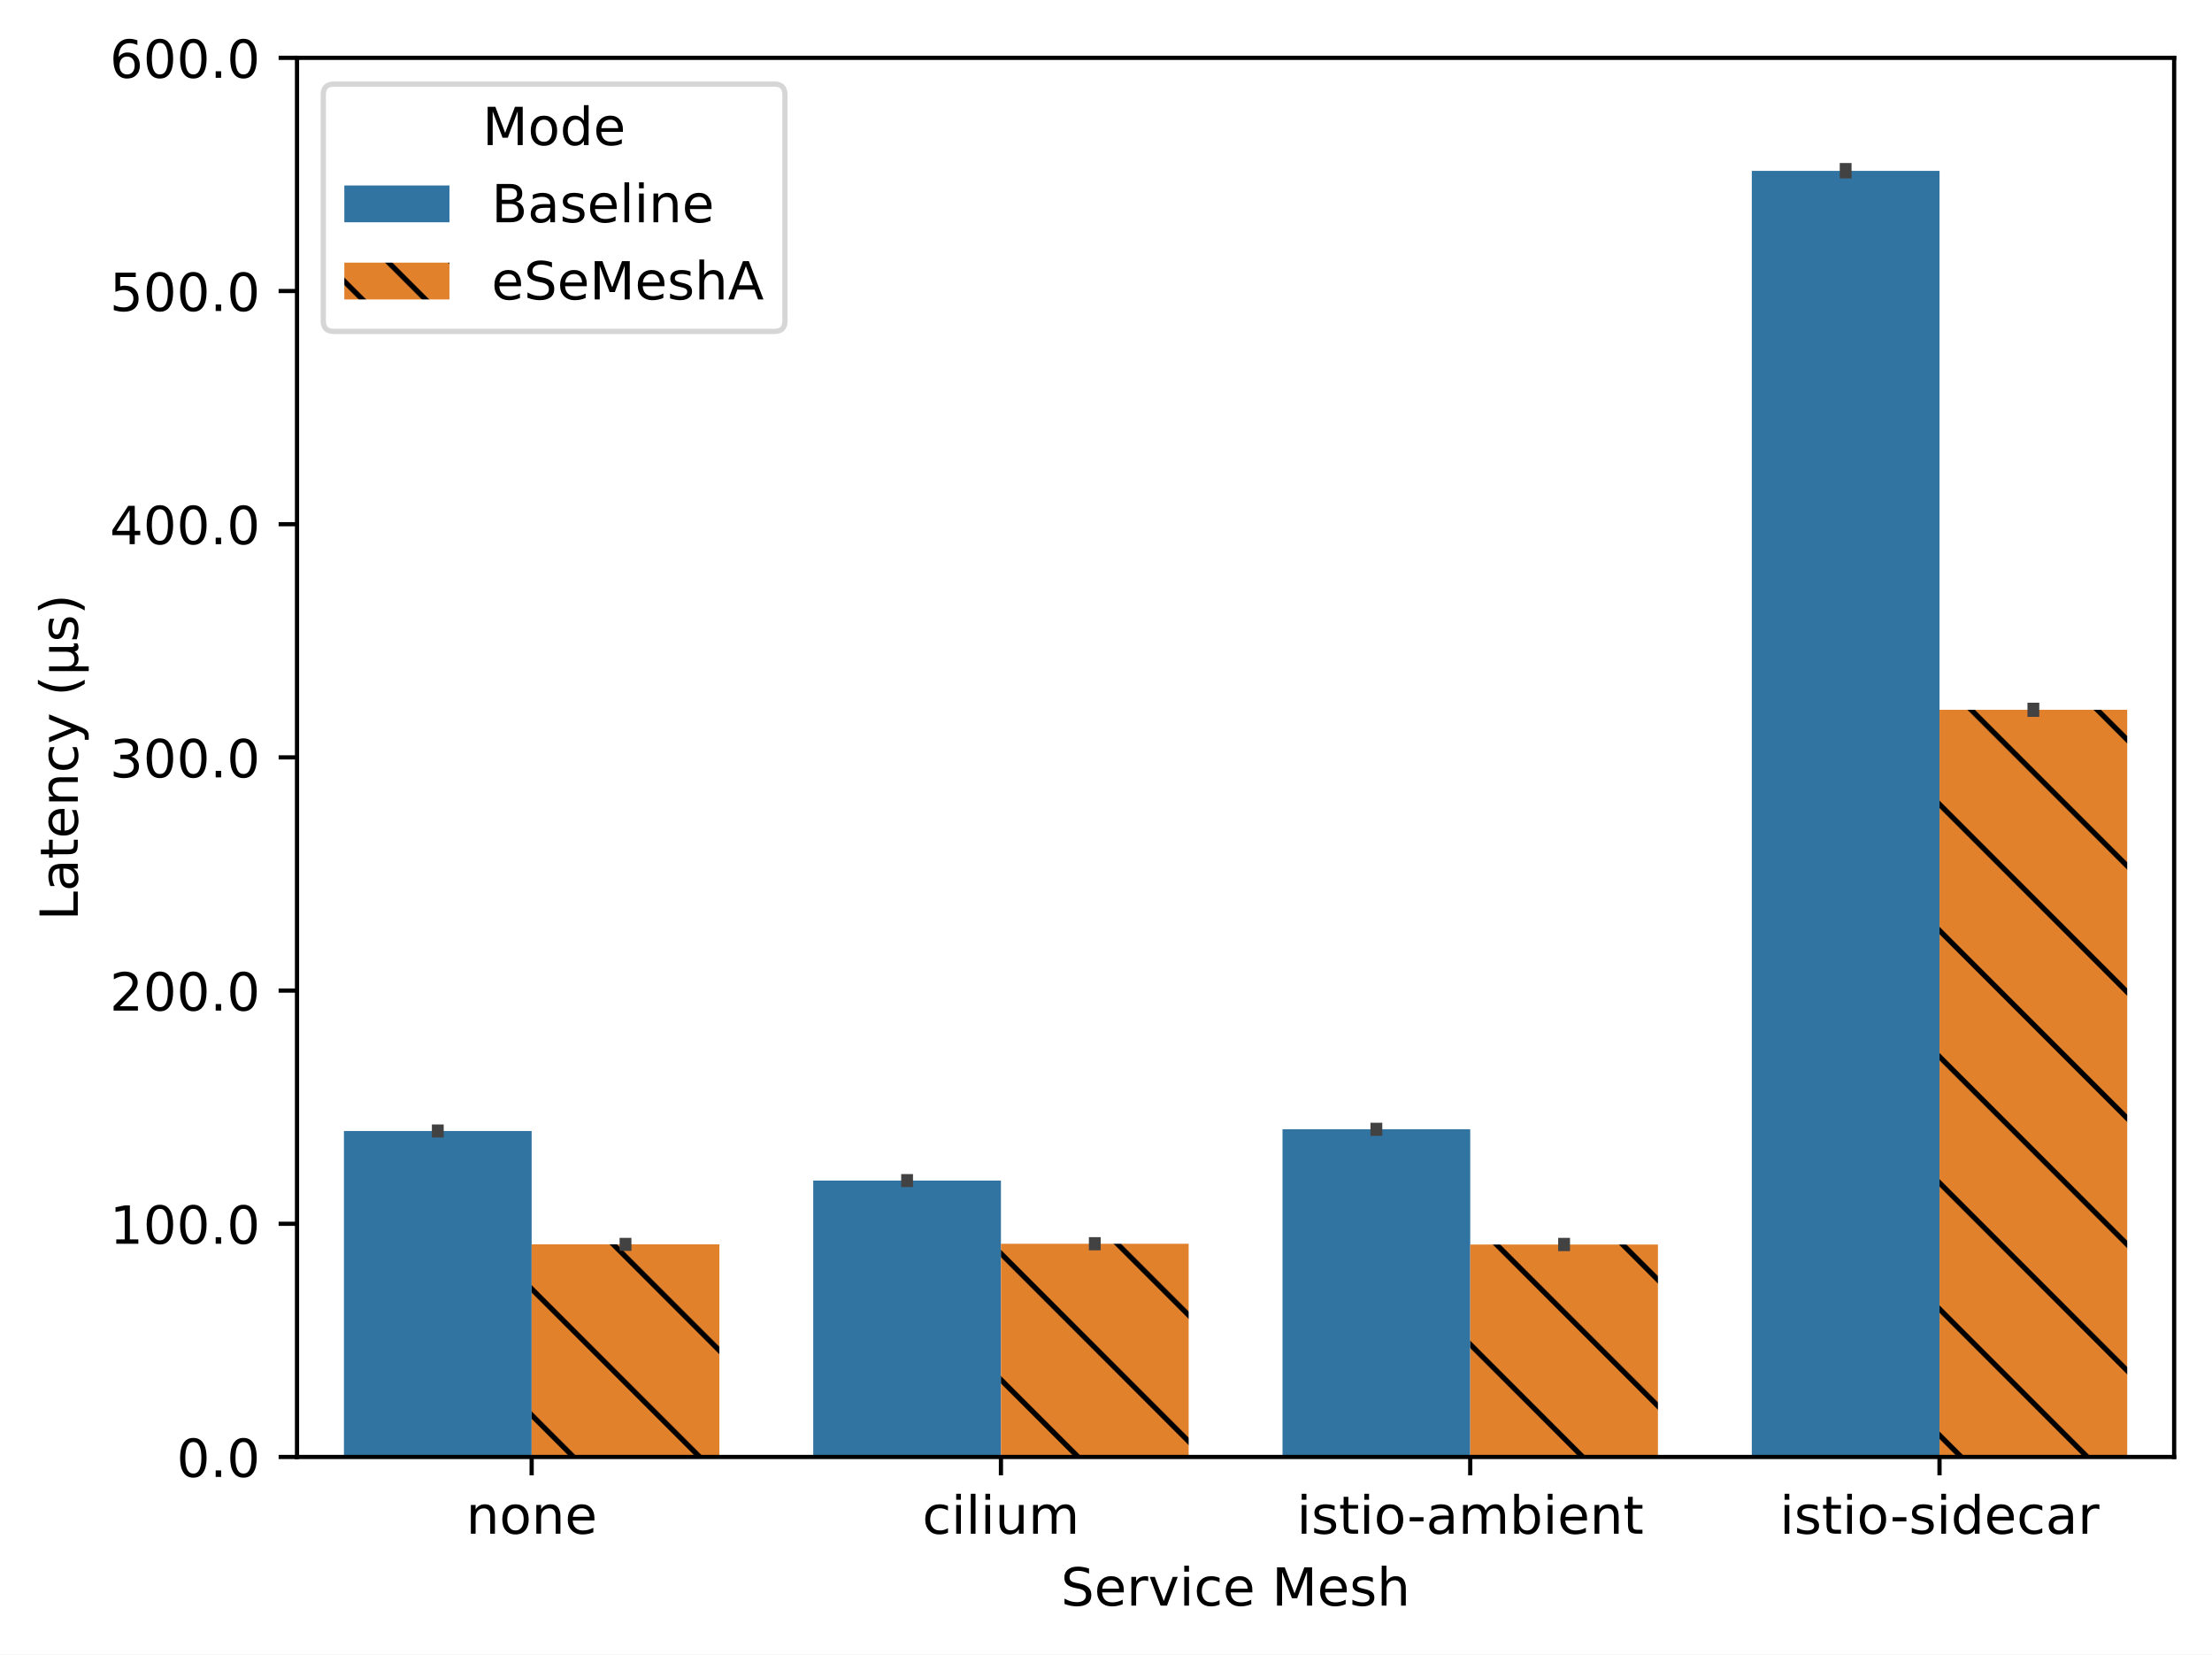
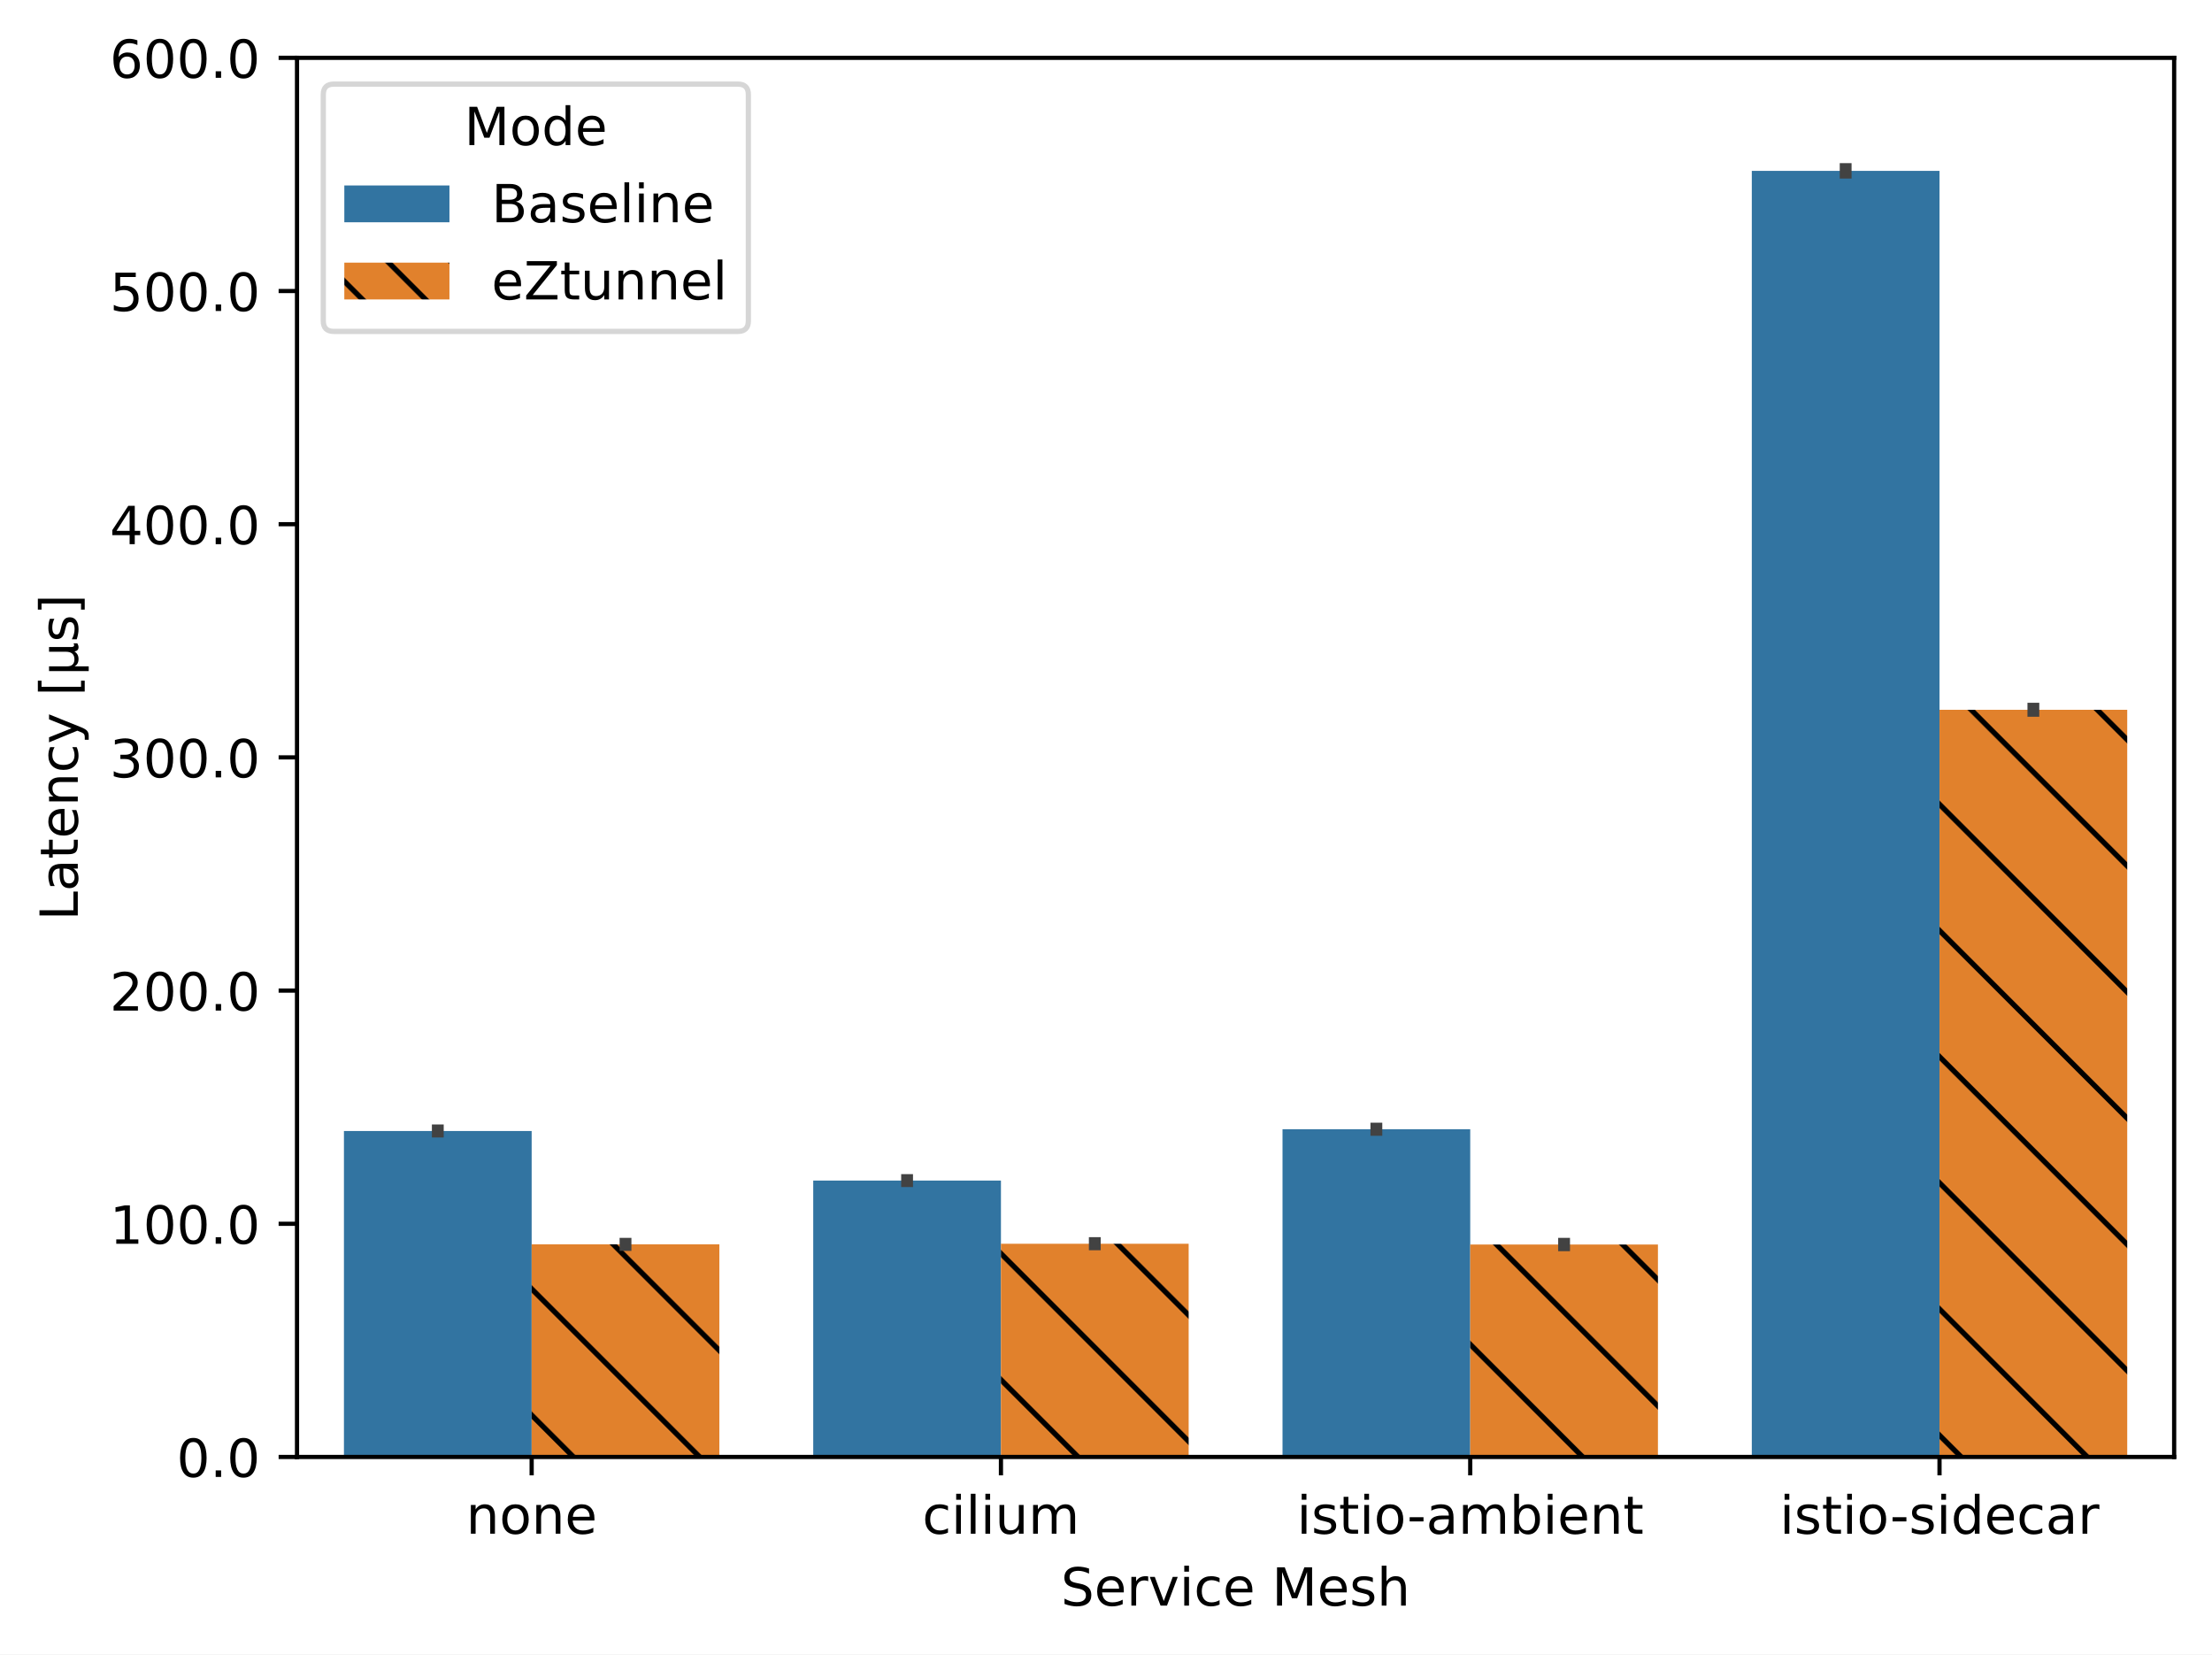
<svg xmlns="http://www.w3.org/2000/svg" xmlns:xlink="http://www.w3.org/1999/xlink" width="420.826pt" height="314.667pt" viewBox="0 0 420.826 314.667" version="1.1">
  <defs>
    <style type="text/css">*{stroke-linejoin: round; stroke-linecap: butt}</style>
  </defs>
  <g id="figure_1">
    <g id="patch_1">
      <path d="M 0 314.667  L 420.826 314.667  L 420.826 0  L 0 0  z " style="fill: #ffffff" />
    </g>
    <g id="axes_1">
      <g id="patch_2">
        <path d="M 56.506 277.111  L 413.626 277.111  L 413.626 10.999  L 56.506 10.999  z " style="fill: #ffffff" />
      </g>
      <g id="patch_3">
        <path d="M 65.434 277.111  L 101.146 277.111  L 101.146 215.11  L 65.434 215.11  z " clip-path="url(#p3c549afa64)" style="fill: #3274a1" />
      </g>
      <g id="patch_4">
        <path d="M 154.714 277.111  L 190.426 277.111  L 190.426 224.537  L 154.714 224.537  z " clip-path="url(#p3c549afa64)" style="fill: #3274a1" />
      </g>
      <g id="patch_5">
        <path d="M 243.994 277.111  L 279.706 277.111  L 279.706 214.782  L 243.994 214.782  z " clip-path="url(#p3c549afa64)" style="fill: #3274a1" />
      </g>
      <g id="patch_6">
        <path d="M 333.274 277.111  L 368.986 277.111  L 368.986 32.494  L 333.274 32.494  z " clip-path="url(#p3c549afa64)" style="fill: #3274a1" />
      </g>
      <g id="patch_7">
        <path d="M 101.146 277.111  L 136.858 277.111  L 136.858 236.676  L 101.146 236.676  z " clip-path="url(#p3c549afa64)" style="fill: url(#he0cd103566)" />
      </g>
      <g id="patch_8">
        <path d="M 190.426 277.111  L 226.138 277.111  L 226.138 236.557  L 190.426 236.557  z " clip-path="url(#p3c549afa64)" style="fill: url(#he0cd103566)" />
      </g>
      <g id="patch_9">
        <path d="M 279.706 277.111  L 315.418 277.111  L 315.418 236.706  L 279.706 236.706  z " clip-path="url(#p3c549afa64)" style="fill: url(#he0cd103566)" />
      </g>
      <g id="patch_10">
        <path d="M 368.986 277.111  L 404.698 277.111  L 404.698 134.997  L 368.986 134.997  z " clip-path="url(#p3c549afa64)" style="fill: url(#he0cd103566)" />
      </g>
      <g id="patch_11">
        <path d="M 101.146 277.111  L 101.146 277.111  L 101.146 277.111  L 101.146 277.111  z " clip-path="url(#p3c549afa64)" style="fill: #3274a1" />
      </g>
      <g id="patch_12">
        <path d="M 101.146 277.111  L 101.146 277.111  L 101.146 277.111  L 101.146 277.111  z " clip-path="url(#p3c549afa64)" style="fill: #e1812c" />
      </g>
      <g id="matplotlib.axis_1">
        <g id="xtick_1">
          <g id="line2d_1">
            <defs>
              <path id="mbcb02aef95" d="M 0 0  L 0 3.5  " style="stroke: #000000; stroke-width: 0.8" />
            </defs>
            <g>
              <use xlink:href="#mbcb02aef95" x="101.146" y="277.111" style="stroke: #000000; stroke-width: 0.8" />
            </g>
          </g>
          <g id="text_1">
            <g transform="translate(88.67281 291.7097) scale(0.1 -0.1)">
              <defs>
                <path id="DejaVuSans-6e" d="M 3513 2113  L 3513 0  L 2938 0  L 2938 2094  Q 2938 2591 2744 2837  Q 2550 3084 2163 3084  Q 1697 3084 1428 2787  Q 1159 2491 1159 1978  L 1159 0  L 581 0  L 581 3500  L 1159 3500  L 1159 2956  Q 1366 3272 1645 3428  Q 1925 3584 2291 3584  Q 2894 3584 3203 3211  Q 3513 2838 3513 2113  z " transform="scale(0.015625)" />
                <path id="DejaVuSans-6f" d="M 1959 3097  Q 1497 3097 1228 2736  Q 959 2375 959 1747  Q 959 1119 1226 758  Q 1494 397 1959 397  Q 2419 397 2687 759  Q 2956 1122 2956 1747  Q 2956 2369 2687 2733  Q 2419 3097 1959 3097  z M 1959 3584  Q 2709 3584 3137 3096  Q 3566 2609 3566 1747  Q 3566 888 3137 398  Q 2709 -91 1959 -91  Q 1206 -91 779 398  Q 353 888 353 1747  Q 353 2609 779 3096  Q 1206 3584 1959 3584  z " transform="scale(0.015625)" />
                <path id="DejaVuSans-65" d="M 3597 1894  L 3597 1613  L 953 1613  Q 991 1019 1311 708  Q 1631 397 2203 397  Q 2534 397 2845 478  Q 3156 559 3463 722  L 3463 178  Q 3153 47 2828 -22  Q 2503 -91 2169 -91  Q 1331 -91 842 396  Q 353 884 353 1716  Q 353 2575 817 3079  Q 1281 3584 2069 3584  Q 2775 3584 3186 3129  Q 3597 2675 3597 1894  z M 3022 2063  Q 3016 2534 2758 2815  Q 2500 3097 2075 3097  Q 1594 3097 1305 2825  Q 1016 2553 972 2059  L 3022 2063  z " transform="scale(0.015625)" />
              </defs>
              <use xlink:href="#DejaVuSans-6e" />
              <use xlink:href="#DejaVuSans-6f" transform="translate(63.37891 0)" />
              <use xlink:href="#DejaVuSans-6e" transform="translate(124.5605 0)" />
              <use xlink:href="#DejaVuSans-65" transform="translate(187.9395 0)" />
            </g>
          </g>
        </g>
        <g id="xtick_2">
          <g id="line2d_2">
            <g>
              <use xlink:href="#mbcb02aef95" x="190.426" y="277.111" style="stroke: #000000; stroke-width: 0.8" />
            </g>
          </g>
          <g id="text_2">
            <g transform="translate(175.4708 291.7097) scale(0.1 -0.1)">
              <defs>
                <path id="DejaVuSans-63" d="M 3122 3366  L 3122 2828  Q 2878 2963 2633 3030  Q 2388 3097 2138 3097  Q 1578 3097 1268 2742  Q 959 2388 959 1747  Q 959 1106 1268 751  Q 1578 397 2138 397  Q 2388 397 2633 464  Q 2878 531 3122 666  L 3122 134  Q 2881 22 2623 -34  Q 2366 -91 2075 -91  Q 1284 -91 818 406  Q 353 903 353 1747  Q 353 2603 823 3093  Q 1294 3584 2113 3584  Q 2378 3584 2631 3529  Q 2884 3475 3122 3366  z " transform="scale(0.015625)" />
                <path id="DejaVuSans-69" d="M 603 3500  L 1178 3500  L 1178 0  L 603 0  L 603 3500  z M 603 4863  L 1178 4863  L 1178 4134  L 603 4134  L 603 4863  z " transform="scale(0.015625)" />
                <path id="DejaVuSans-6c" d="M 603 4863  L 1178 4863  L 1178 0  L 603 0  L 603 4863  z " transform="scale(0.015625)" />
                <path id="DejaVuSans-75" d="M 544 1381  L 544 3500  L 1119 3500  L 1119 1403  Q 1119 906 1312 657  Q 1506 409 1894 409  Q 2359 409 2629 706  Q 2900 1003 2900 1516  L 2900 3500  L 3475 3500  L 3475 0  L 2900 0  L 2900 538  Q 2691 219 2414 64  Q 2138 -91 1772 -91  Q 1169 -91 856 284  Q 544 659 544 1381  z M 1991 3584  L 1991 3584  z " transform="scale(0.015625)" />
                <path id="DejaVuSans-6d" d="M 3328 2828  Q 3544 3216 3844 3400  Q 4144 3584 4550 3584  Q 5097 3584 5394 3201  Q 5691 2819 5691 2113  L 5691 0  L 5113 0  L 5113 2094  Q 5113 2597 4934 2840  Q 4756 3084 4391 3084  Q 3944 3084 3684 2787  Q 3425 2491 3425 1978  L 3425 0  L 2847 0  L 2847 2094  Q 2847 2600 2669 2842  Q 2491 3084 2119 3084  Q 1678 3084 1418 2786  Q 1159 2488 1159 1978  L 1159 0  L 581 0  L 581 3500  L 1159 3500  L 1159 2956  Q 1356 3278 1631 3431  Q 1906 3584 2284 3584  Q 2666 3584 2933 3390  Q 3200 3197 3328 2828  z " transform="scale(0.015625)" />
              </defs>
              <use xlink:href="#DejaVuSans-63" />
              <use xlink:href="#DejaVuSans-69" transform="translate(54.98047 0)" />
              <use xlink:href="#DejaVuSans-6c" transform="translate(82.76367 0)" />
              <use xlink:href="#DejaVuSans-69" transform="translate(110.5469 0)" />
              <use xlink:href="#DejaVuSans-75" transform="translate(138.3301 0)" />
              <use xlink:href="#DejaVuSans-6d" transform="translate(201.709 0)" />
            </g>
          </g>
        </g>
        <g id="xtick_3">
          <g id="line2d_3">
            <g>
              <use xlink:href="#mbcb02aef95" x="279.706" y="277.111" style="stroke: #000000; stroke-width: 0.8" />
            </g>
          </g>
          <g id="text_3">
            <g transform="translate(246.7031 291.7097) scale(0.1 -0.1)">
              <defs>
                <path id="DejaVuSans-73" d="M 2834 3397  L 2834 2853  Q 2591 2978 2328 3040  Q 2066 3103 1784 3103  Q 1356 3103 1142 2972  Q 928 2841 928 2578  Q 928 2378 1081 2264  Q 1234 2150 1697 2047  L 1894 2003  Q 2506 1872 2764 1633  Q 3022 1394 3022 966  Q 3022 478 2636 193  Q 2250 -91 1575 -91  Q 1294 -91 989 -36  Q 684 19 347 128  L 347 722  Q 666 556 975 473  Q 1284 391 1588 391  Q 1994 391 2212 530  Q 2431 669 2431 922  Q 2431 1156 2273 1281  Q 2116 1406 1581 1522  L 1381 1569  Q 847 1681 609 1914  Q 372 2147 372 2553  Q 372 3047 722 3315  Q 1072 3584 1716 3584  Q 2034 3584 2315 3537  Q 2597 3491 2834 3397  z " transform="scale(0.015625)" />
                <path id="DejaVuSans-74" d="M 1172 4494  L 1172 3500  L 2356 3500  L 2356 3053  L 1172 3053  L 1172 1153  Q 1172 725 1289 603  Q 1406 481 1766 481  L 2356 481  L 2356 0  L 1766 0  Q 1100 0 847 248  Q 594 497 594 1153  L 594 3053  L 172 3053  L 172 3500  L 594 3500  L 594 4494  L 1172 4494  z " transform="scale(0.015625)" />
                <path id="DejaVuSans-2d" d="M 313 2009  L 1997 2009  L 1997 1497  L 313 1497  L 313 2009  z " transform="scale(0.015625)" />
                <path id="DejaVuSans-61" d="M 2194 1759  Q 1497 1759 1228 1600  Q 959 1441 959 1056  Q 959 750 1161 570  Q 1363 391 1709 391  Q 2188 391 2477 730  Q 2766 1069 2766 1631  L 2766 1759  L 2194 1759  z M 3341 1997  L 3341 0  L 2766 0  L 2766 531  Q 2569 213 2275 61  Q 1981 -91 1556 -91  Q 1019 -91 701 211  Q 384 513 384 1019  Q 384 1609 779 1909  Q 1175 2209 1959 2209  L 2766 2209  L 2766 2266  Q 2766 2663 2505 2880  Q 2244 3097 1772 3097  Q 1472 3097 1187 3025  Q 903 2953 641 2809  L 641 3341  Q 956 3463 1253 3523  Q 1550 3584 1831 3584  Q 2591 3584 2966 3190  Q 3341 2797 3341 1997  z " transform="scale(0.015625)" />
                <path id="DejaVuSans-62" d="M 3116 1747  Q 3116 2381 2855 2742  Q 2594 3103 2138 3103  Q 1681 3103 1420 2742  Q 1159 2381 1159 1747  Q 1159 1113 1420 752  Q 1681 391 2138 391  Q 2594 391 2855 752  Q 3116 1113 3116 1747  z M 1159 2969  Q 1341 3281 1617 3432  Q 1894 3584 2278 3584  Q 2916 3584 3314 3078  Q 3713 2572 3713 1747  Q 3713 922 3314 415  Q 2916 -91 2278 -91  Q 1894 -91 1617 61  Q 1341 213 1159 525  L 1159 0  L 581 0  L 581 4863  L 1159 4863  L 1159 2969  z " transform="scale(0.015625)" />
              </defs>
              <use xlink:href="#DejaVuSans-69" />
              <use xlink:href="#DejaVuSans-73" transform="translate(27.7832 0)" />
              <use xlink:href="#DejaVuSans-74" transform="translate(79.88281 0)" />
              <use xlink:href="#DejaVuSans-69" transform="translate(119.0918 0)" />
              <use xlink:href="#DejaVuSans-6f" transform="translate(146.875 0)" />
              <use xlink:href="#DejaVuSans-2d" transform="translate(209.9316 0)" />
              <use xlink:href="#DejaVuSans-61" transform="translate(246.0156 0)" />
              <use xlink:href="#DejaVuSans-6d" transform="translate(307.2949 0)" />
              <use xlink:href="#DejaVuSans-62" transform="translate(404.707 0)" />
              <use xlink:href="#DejaVuSans-69" transform="translate(468.1836 0)" />
              <use xlink:href="#DejaVuSans-65" transform="translate(495.9668 0)" />
              <use xlink:href="#DejaVuSans-6e" transform="translate(557.4902 0)" />
              <use xlink:href="#DejaVuSans-74" transform="translate(620.8691 0)" />
            </g>
          </g>
        </g>
        <g id="xtick_4">
          <g id="line2d_4">
            <g>
              <use xlink:href="#mbcb02aef95" x="368.986" y="277.111" style="stroke: #000000; stroke-width: 0.8" />
            </g>
          </g>
          <g id="text_4">
            <g transform="translate(338.573 291.7097) scale(0.1 -0.1)">
              <defs>
                <path id="DejaVuSans-64" d="M 2906 2969  L 2906 4863  L 3481 4863  L 3481 0  L 2906 0  L 2906 525  Q 2725 213 2448 61  Q 2172 -91 1784 -91  Q 1150 -91 751 415  Q 353 922 353 1747  Q 353 2572 751 3078  Q 1150 3584 1784 3584  Q 2172 3584 2448 3432  Q 2725 3281 2906 2969  z M 947 1747  Q 947 1113 1208 752  Q 1469 391 1925 391  Q 2381 391 2643 752  Q 2906 1113 2906 1747  Q 2906 2381 2643 2742  Q 2381 3103 1925 3103  Q 1469 3103 1208 2742  Q 947 2381 947 1747  z " transform="scale(0.015625)" />
                <path id="DejaVuSans-72" d="M 2631 2963  Q 2534 3019 2420 3045  Q 2306 3072 2169 3072  Q 1681 3072 1420 2755  Q 1159 2438 1159 1844  L 1159 0  L 581 0  L 581 3500  L 1159 3500  L 1159 2956  Q 1341 3275 1631 3429  Q 1922 3584 2338 3584  Q 2397 3584 2469 3576  Q 2541 3569 2628 3553  L 2631 2963  z " transform="scale(0.015625)" />
              </defs>
              <use xlink:href="#DejaVuSans-69" />
              <use xlink:href="#DejaVuSans-73" transform="translate(27.7832 0)" />
              <use xlink:href="#DejaVuSans-74" transform="translate(79.88281 0)" />
              <use xlink:href="#DejaVuSans-69" transform="translate(119.0918 0)" />
              <use xlink:href="#DejaVuSans-6f" transform="translate(146.875 0)" />
              <use xlink:href="#DejaVuSans-2d" transform="translate(209.9316 0)" />
              <use xlink:href="#DejaVuSans-73" transform="translate(246.0156 0)" />
              <use xlink:href="#DejaVuSans-69" transform="translate(298.1152 0)" />
              <use xlink:href="#DejaVuSans-64" transform="translate(325.8984 0)" />
              <use xlink:href="#DejaVuSans-65" transform="translate(389.375 0)" />
              <use xlink:href="#DejaVuSans-63" transform="translate(450.8984 0)" />
              <use xlink:href="#DejaVuSans-61" transform="translate(505.8789 0)" />
              <use xlink:href="#DejaVuSans-72" transform="translate(567.1582 0)" />
            </g>
          </g>
        </g>
        <g id="text_5">
          <g transform="translate(201.8327 305.3878) scale(0.1 -0.1)">
            <defs>
              <path id="DejaVuSans-53" d="M 3425 4513  L 3425 3897  Q 3066 4069 2747 4153  Q 2428 4238 2131 4238  Q 1616 4238 1336 4038  Q 1056 3838 1056 3469  Q 1056 3159 1242 3001  Q 1428 2844 1947 2747  L 2328 2669  Q 3034 2534 3370 2195  Q 3706 1856 3706 1288  Q 3706 609 3251 259  Q 2797 -91 1919 -91  Q 1588 -91 1214 -16  Q 841 59 441 206  L 441 856  Q 825 641 1194 531  Q 1563 422 1919 422  Q 2459 422 2753 634  Q 3047 847 3047 1241  Q 3047 1584 2836 1778  Q 2625 1972 2144 2069  L 1759 2144  Q 1053 2284 737 2584  Q 422 2884 422 3419  Q 422 4038 858 4394  Q 1294 4750 2059 4750  Q 2388 4750 2728 4690  Q 3069 4631 3425 4513  z " transform="scale(0.015625)" />
              <path id="DejaVuSans-76" d="M 191 3500  L 800 3500  L 1894 563  L 2988 3500  L 3597 3500  L 2284 0  L 1503 0  L 191 3500  z " transform="scale(0.015625)" />
              <path id="DejaVuSans-20" transform="scale(0.015625)" />
              <path id="DejaVuSans-4d" d="M 628 4666  L 1569 4666  L 2759 1491  L 3956 4666  L 4897 4666  L 4897 0  L 4281 0  L 4281 4097  L 3078 897  L 2444 897  L 1241 4097  L 1241 0  L 628 0  L 628 4666  z " transform="scale(0.015625)" />
              <path id="DejaVuSans-68" d="M 3513 2113  L 3513 0  L 2938 0  L 2938 2094  Q 2938 2591 2744 2837  Q 2550 3084 2163 3084  Q 1697 3084 1428 2787  Q 1159 2491 1159 1978  L 1159 0  L 581 0  L 581 4863  L 1159 4863  L 1159 2956  Q 1366 3272 1645 3428  Q 1925 3584 2291 3584  Q 2894 3584 3203 3211  Q 3513 2838 3513 2113  z " transform="scale(0.015625)" />
            </defs>
            <use xlink:href="#DejaVuSans-53" />
            <use xlink:href="#DejaVuSans-65" transform="translate(63.47656 0)" />
            <use xlink:href="#DejaVuSans-72" transform="translate(125 0)" />
            <use xlink:href="#DejaVuSans-76" transform="translate(166.1133 0)" />
            <use xlink:href="#DejaVuSans-69" transform="translate(225.293 0)" />
            <use xlink:href="#DejaVuSans-63" transform="translate(253.0762 0)" />
            <use xlink:href="#DejaVuSans-65" transform="translate(308.0566 0)" />
            <use xlink:href="#DejaVuSans-20" transform="translate(369.5801 0)" />
            <use xlink:href="#DejaVuSans-4d" transform="translate(401.3672 0)" />
            <use xlink:href="#DejaVuSans-65" transform="translate(487.6465 0)" />
            <use xlink:href="#DejaVuSans-73" transform="translate(549.1699 0)" />
            <use xlink:href="#DejaVuSans-68" transform="translate(601.2695 0)" />
          </g>
        </g>
      </g>
      <g id="matplotlib.axis_2">
        <g id="ytick_1">
          <g id="line2d_5">
            <defs>
              <path id="me5179b328b" d="M 0 0  L -3.5 0  " style="stroke: #000000; stroke-width: 0.8" />
            </defs>
            <g>
              <use xlink:href="#me5179b328b" x="56.506" y="277.111" style="stroke: #000000; stroke-width: 0.8" />
            </g>
          </g>
          <g id="text_6">
            <g transform="translate(33.60312 280.9104) scale(0.1 -0.1)">
              <defs>
                <path id="DejaVuSans-30" d="M 2034 4250  Q 1547 4250 1301 3770  Q 1056 3291 1056 2328  Q 1056 1369 1301 889  Q 1547 409 2034 409  Q 2525 409 2770 889  Q 3016 1369 3016 2328  Q 3016 3291 2770 3770  Q 2525 4250 2034 4250  z M 2034 4750  Q 2819 4750 3233 4129  Q 3647 3509 3647 2328  Q 3647 1150 3233 529  Q 2819 -91 2034 -91  Q 1250 -91 836 529  Q 422 1150 422 2328  Q 422 3509 836 4129  Q 1250 4750 2034 4750  z " transform="scale(0.015625)" />
                <path id="DejaVuSans-2e" d="M 684 794  L 1344 794  L 1344 0  L 684 0  L 684 794  z " transform="scale(0.015625)" />
              </defs>
              <use xlink:href="#DejaVuSans-30" />
              <use xlink:href="#DejaVuSans-2e" transform="translate(63.62305 0)" />
              <use xlink:href="#DejaVuSans-30" transform="translate(95.41016 0)" />
            </g>
          </g>
        </g>
        <g id="ytick_2">
          <g id="line2d_6">
            <g>
              <use xlink:href="#me5179b328b" x="56.506" y="232.759" style="stroke: #000000; stroke-width: 0.8" />
            </g>
          </g>
          <g id="text_7">
            <g transform="translate(20.87813 236.5584) scale(0.1 -0.1)">
              <defs>
                <path id="DejaVuSans-31" d="M 794 531  L 1825 531  L 1825 4091  L 703 3866  L 703 4441  L 1819 4666  L 2450 4666  L 2450 531  L 3481 531  L 3481 0  L 794 0  L 794 531  z " transform="scale(0.015625)" />
              </defs>
              <use xlink:href="#DejaVuSans-31" />
              <use xlink:href="#DejaVuSans-30" transform="translate(63.62305 0)" />
              <use xlink:href="#DejaVuSans-30" transform="translate(127.2461 0)" />
              <use xlink:href="#DejaVuSans-2e" transform="translate(190.8691 0)" />
              <use xlink:href="#DejaVuSans-30" transform="translate(222.6562 0)" />
            </g>
          </g>
        </g>
        <g id="ytick_3">
          <g id="line2d_7">
            <g>
              <use xlink:href="#me5179b328b" x="56.506" y="188.407" style="stroke: #000000; stroke-width: 0.8" />
            </g>
          </g>
          <g id="text_8">
            <g transform="translate(20.87813 192.2064) scale(0.1 -0.1)">
              <defs>
                <path id="DejaVuSans-32" d="M 1228 531  L 3431 531  L 3431 0  L 469 0  L 469 531  Q 828 903 1448 1529  Q 2069 2156 2228 2338  Q 2531 2678 2651 2914  Q 2772 3150 2772 3378  Q 2772 3750 2511 3984  Q 2250 4219 1831 4219  Q 1534 4219 1204 4116  Q 875 4013 500 3803  L 500 4441  Q 881 4594 1212 4672  Q 1544 4750 1819 4750  Q 2544 4750 2975 4387  Q 3406 4025 3406 3419  Q 3406 3131 3298 2873  Q 3191 2616 2906 2266  Q 2828 2175 2409 1742  Q 1991 1309 1228 531  z " transform="scale(0.015625)" />
              </defs>
              <use xlink:href="#DejaVuSans-32" />
              <use xlink:href="#DejaVuSans-30" transform="translate(63.62305 0)" />
              <use xlink:href="#DejaVuSans-30" transform="translate(127.2461 0)" />
              <use xlink:href="#DejaVuSans-2e" transform="translate(190.8691 0)" />
              <use xlink:href="#DejaVuSans-30" transform="translate(222.6562 0)" />
            </g>
          </g>
        </g>
        <g id="ytick_4">
          <g id="line2d_8">
            <g>
              <use xlink:href="#me5179b328b" x="56.506" y="144.055" style="stroke: #000000; stroke-width: 0.8" />
            </g>
          </g>
          <g id="text_9">
            <g transform="translate(20.87813 147.8544) scale(0.1 -0.1)">
              <defs>
                <path id="DejaVuSans-33" d="M 2597 2516  Q 3050 2419 3304 2112  Q 3559 1806 3559 1356  Q 3559 666 3084 287  Q 2609 -91 1734 -91  Q 1441 -91 1130 -33  Q 819 25 488 141  L 488 750  Q 750 597 1062 519  Q 1375 441 1716 441  Q 2309 441 2620 675  Q 2931 909 2931 1356  Q 2931 1769 2642 2001  Q 2353 2234 1838 2234  L 1294 2234  L 1294 2753  L 1863 2753  Q 2328 2753 2575 2939  Q 2822 3125 2822 3475  Q 2822 3834 2567 4026  Q 2313 4219 1838 4219  Q 1578 4219 1281 4162  Q 984 4106 628 3988  L 628 4550  Q 988 4650 1302 4700  Q 1616 4750 1894 4750  Q 2613 4750 3031 4423  Q 3450 4097 3450 3541  Q 3450 3153 3228 2886  Q 3006 2619 2597 2516  z " transform="scale(0.015625)" />
              </defs>
              <use xlink:href="#DejaVuSans-33" />
              <use xlink:href="#DejaVuSans-30" transform="translate(63.62305 0)" />
              <use xlink:href="#DejaVuSans-30" transform="translate(127.2461 0)" />
              <use xlink:href="#DejaVuSans-2e" transform="translate(190.8691 0)" />
              <use xlink:href="#DejaVuSans-30" transform="translate(222.6562 0)" />
            </g>
          </g>
        </g>
        <g id="ytick_5">
          <g id="line2d_9">
            <g>
              <use xlink:href="#me5179b328b" x="56.506" y="99.703" style="stroke: #000000; stroke-width: 0.8" />
            </g>
          </g>
          <g id="text_10">
            <g transform="translate(20.87813 103.5024) scale(0.1 -0.1)">
              <defs>
                <path id="DejaVuSans-34" d="M 2419 4116  L 825 1625  L 2419 1625  L 2419 4116  z M 2253 4666  L 3047 4666  L 3047 1625  L 3713 1625  L 3713 1100  L 3047 1100  L 3047 0  L 2419 0  L 2419 1100  L 313 1100  L 313 1709  L 2253 4666  z " transform="scale(0.015625)" />
              </defs>
              <use xlink:href="#DejaVuSans-34" />
              <use xlink:href="#DejaVuSans-30" transform="translate(63.62305 0)" />
              <use xlink:href="#DejaVuSans-30" transform="translate(127.2461 0)" />
              <use xlink:href="#DejaVuSans-2e" transform="translate(190.8691 0)" />
              <use xlink:href="#DejaVuSans-30" transform="translate(222.6562 0)" />
            </g>
          </g>
        </g>
        <g id="ytick_6">
          <g id="line2d_10">
            <g>
              <use xlink:href="#me5179b328b" x="56.506" y="55.351" style="stroke: #000000; stroke-width: 0.8" />
            </g>
          </g>
          <g id="text_11">
            <g transform="translate(20.87813 59.15044) scale(0.1 -0.1)">
              <defs>
                <path id="DejaVuSans-35" d="M 691 4666  L 3169 4666  L 3169 4134  L 1269 4134  L 1269 2991  Q 1406 3038 1543 3061  Q 1681 3084 1819 3084  Q 2600 3084 3056 2656  Q 3513 2228 3513 1497  Q 3513 744 3044 326  Q 2575 -91 1722 -91  Q 1428 -91 1123 -41  Q 819 9 494 109  L 494 744  Q 775 591 1075 516  Q 1375 441 1709 441  Q 2250 441 2565 725  Q 2881 1009 2881 1497  Q 2881 1984 2565 2268  Q 2250 2553 1709 2553  Q 1456 2553 1204 2497  Q 953 2441 691 2322  L 691 4666  z " transform="scale(0.015625)" />
              </defs>
              <use xlink:href="#DejaVuSans-35" />
              <use xlink:href="#DejaVuSans-30" transform="translate(63.62305 0)" />
              <use xlink:href="#DejaVuSans-30" transform="translate(127.2461 0)" />
              <use xlink:href="#DejaVuSans-2e" transform="translate(190.8691 0)" />
              <use xlink:href="#DejaVuSans-30" transform="translate(222.6562 0)" />
            </g>
          </g>
        </g>
        <g id="ytick_7">
          <g id="line2d_11">
            <g>
              <use xlink:href="#me5179b328b" x="56.506" y="10.999" style="stroke: #000000; stroke-width: 0.8" />
            </g>
          </g>
          <g id="text_12">
            <g transform="translate(20.87813 14.79844) scale(0.1 -0.1)">
              <defs>
                <path id="DejaVuSans-36" d="M 2113 2584  Q 1688 2584 1439 2293  Q 1191 2003 1191 1497  Q 1191 994 1439 701  Q 1688 409 2113 409  Q 2538 409 2786 701  Q 3034 994 3034 1497  Q 3034 2003 2786 2293  Q 2538 2584 2113 2584  z M 3366 4563  L 3366 3988  Q 3128 4100 2886 4159  Q 2644 4219 2406 4219  Q 1781 4219 1451 3797  Q 1122 3375 1075 2522  Q 1259 2794 1537 2939  Q 1816 3084 2150 3084  Q 2853 3084 3261 2657  Q 3669 2231 3669 1497  Q 3669 778 3244 343  Q 2819 -91 2113 -91  Q 1303 -91 875 529  Q 447 1150 447 2328  Q 447 3434 972 4092  Q 1497 4750 2381 4750  Q 2619 4750 2861 4703  Q 3103 4656 3366 4563  z " transform="scale(0.015625)" />
              </defs>
              <use xlink:href="#DejaVuSans-36" />
              <use xlink:href="#DejaVuSans-30" transform="translate(63.62305 0)" />
              <use xlink:href="#DejaVuSans-30" transform="translate(127.2461 0)" />
              <use xlink:href="#DejaVuSans-2e" transform="translate(190.8691 0)" />
              <use xlink:href="#DejaVuSans-30" transform="translate(222.6562 0)" />
            </g>
          </g>
        </g>
        <g id="text_13">
          <g transform="translate(14.79844 175.0958) rotate(-90) scale(0.1 -0.1)">
            <defs>
              <path id="DejaVuSans-4c" d="M 628 4666  L 1259 4666  L 1259 531  L 3531 531  L 3531 0  L 628 0  L 628 4666  z " transform="scale(0.015625)" />
              <path id="DejaVuSans-79" d="M 2059 -325  Q 1816 -950 1584 -1140  Q 1353 -1331 966 -1331  L 506 -1331  L 506 -850  L 844 -850  Q 1081 -850 1212 -737  Q 1344 -625 1503 -206  L 1606 56  L 191 3500  L 800 3500  L 1894 763  L 2988 3500  L 3597 3500  L 2059 -325  z " transform="scale(0.015625)" />
-               <path id="DejaVuSans-28" d="M 1984 4856  Q 1566 4138 1362 3434  Q 1159 2731 1159 2009  Q 1159 1288 1364 580  Q 1569 -128 1984 -844  L 1484 -844  Q 1016 -109 783 600  Q 550 1309 550 2009  Q 550 2706 781 3412  Q 1013 4119 1484 4856  L 1984 4856  z " transform="scale(0.015625)" />
+               <path id="DejaVuSans-5b" d="M 550 4863  L 1875 4863  L 1875 4416  L 1125 4416  L 1125 -397  L 1875 -397  L 1875 -844  L 550 -844  L 550 4863  z " transform="scale(0.015625)" />
              <path id="DejaVuSans-b5" d="M 544 -1331  L 544 3500  L 1119 3500  L 1119 1325  Q 1119 872 1334 640  Q 1550 409 1972 409  Q 2434 409 2667 671  Q 2900 934 2900 1459  L 2900 3500  L 3475 3500  L 3475 806  Q 3475 619 3529 530  Q 3584 441 3700 441  Q 3728 441 3778 458  Q 3828 475 3916 513  L 3916 50  Q 3788 -22 3673 -56  Q 3559 -91 3450 -91  Q 3234 -91 3106 31  Q 2978 153 2931 403  Q 2775 156 2548 32  Q 2322 -91 2016 -91  Q 1697 -91 1473 31  Q 1250 153 1119 397  L 1119 -1331  L 544 -1331  z " transform="scale(0.015625)" />
-               <path id="DejaVuSans-29" d="M 513 4856  L 1013 4856  Q 1481 4119 1714 3412  Q 1947 2706 1947 2009  Q 1947 1309 1714 600  Q 1481 -109 1013 -844  L 513 -844  Q 928 -128 1133 580  Q 1338 1288 1338 2009  Q 1338 2731 1133 3434  Q 928 4138 513 4856  z " transform="scale(0.015625)" />
+               <path id="DejaVuSans-5d" d="M 1947 4863  L 1947 -844  L 622 -844  L 622 -397  L 1369 -397  L 1369 4416  L 622 4416  L 622 4863  L 1947 4863  z " transform="scale(0.015625)" />
            </defs>
            <use xlink:href="#DejaVuSans-4c" />
            <use xlink:href="#DejaVuSans-61" transform="translate(55.71289 0)" />
            <use xlink:href="#DejaVuSans-74" transform="translate(116.9922 0)" />
            <use xlink:href="#DejaVuSans-65" transform="translate(156.2012 0)" />
            <use xlink:href="#DejaVuSans-6e" transform="translate(217.7246 0)" />
            <use xlink:href="#DejaVuSans-63" transform="translate(281.1035 0)" />
            <use xlink:href="#DejaVuSans-79" transform="translate(336.084 0)" />
            <use xlink:href="#DejaVuSans-20" transform="translate(395.2637 0)" />
-             <use xlink:href="#DejaVuSans-28" transform="translate(427.0508 0)" />
+             <use xlink:href="#DejaVuSans-5b" transform="translate(427.0508 0)" />
            <use xlink:href="#DejaVuSans-b5" transform="translate(466.0645 0)" />
            <use xlink:href="#DejaVuSans-73" transform="translate(529.6875 0)" />
-             <use xlink:href="#DejaVuSans-29" transform="translate(581.7871 0)" />
+             <use xlink:href="#DejaVuSans-5d" transform="translate(581.7871 0)" />
          </g>
        </g>
      </g>
      <g id="line2d_12">
-         <path d="M 83.29 215.22  L 83.29 214.989  " clip-path="url(#p3c549afa64)" style="fill: none; stroke: #424242; stroke-width: 2.25; stroke-linecap: square" />
+         <path d="M 83.29 215.227  L 83.29 214.993  " clip-path="url(#p3c549afa64)" style="fill: none; stroke: #424242; stroke-width: 2.25; stroke-linecap: square" />
      </g>
      <g id="line2d_13">
-         <path d="M 172.57 224.647  L 172.57 224.428  " clip-path="url(#p3c549afa64)" style="fill: none; stroke: #424242; stroke-width: 2.25; stroke-linecap: square" />
+         <path d="M 172.57 224.648  L 172.57 224.441  " clip-path="url(#p3c549afa64)" style="fill: none; stroke: #424242; stroke-width: 2.25; stroke-linecap: square" />
      </g>
      <g id="line2d_14">
-         <path d="M 261.85 214.914  L 261.85 214.664  " clip-path="url(#p3c549afa64)" style="fill: none; stroke: #424242; stroke-width: 2.25; stroke-linecap: square" />
+         <path d="M 261.85 214.903  L 261.85 214.656  " clip-path="url(#p3c549afa64)" style="fill: none; stroke: #424242; stroke-width: 2.25; stroke-linecap: square" />
      </g>
      <g id="line2d_15">
-         <path d="M 351.13 32.811  L 351.13 32.134  " clip-path="url(#p3c549afa64)" style="fill: none; stroke: #424242; stroke-width: 2.25; stroke-linecap: square" />
+         <path d="M 351.13 32.829  L 351.13 32.152  " clip-path="url(#p3c549afa64)" style="fill: none; stroke: #424242; stroke-width: 2.25; stroke-linecap: square" />
      </g>
      <g id="line2d_16">
-         <path d="M 119.002 236.795  L 119.002 236.559  " clip-path="url(#p3c549afa64)" style="fill: none; stroke: #424242; stroke-width: 2.25; stroke-linecap: square" />
+         <path d="M 119.002 236.792  L 119.002 236.565  " clip-path="url(#p3c549afa64)" style="fill: none; stroke: #424242; stroke-width: 2.25; stroke-linecap: square" />
      </g>
      <g id="line2d_17">
-         <path d="M 208.282 236.686  L 208.282 236.425  " clip-path="url(#p3c549afa64)" style="fill: none; stroke: #424242; stroke-width: 2.25; stroke-linecap: square" />
+         <path d="M 208.282 236.675  L 208.282 236.43  " clip-path="url(#p3c549afa64)" style="fill: none; stroke: #424242; stroke-width: 2.25; stroke-linecap: square" />
      </g>
      <g id="line2d_18">
-         <path d="M 297.562 236.843  L 297.562 236.563  " clip-path="url(#p3c549afa64)" style="fill: none; stroke: #424242; stroke-width: 2.25; stroke-linecap: square" />
+         <path d="M 297.562 236.848  L 297.562 236.563  " clip-path="url(#p3c549afa64)" style="fill: none; stroke: #424242; stroke-width: 2.25; stroke-linecap: square" />
      </g>
      <g id="line2d_19">
-         <path d="M 386.842 135.226  L 386.842 134.783  " clip-path="url(#p3c549afa64)" style="fill: none; stroke: #424242; stroke-width: 2.25; stroke-linecap: square" />
+         <path d="M 386.842 135.201  L 386.842 134.791  " clip-path="url(#p3c549afa64)" style="fill: none; stroke: #424242; stroke-width: 2.25; stroke-linecap: square" />
      </g>
      <g id="patch_13">
        <path d="M 56.506 277.111  L 56.506 10.999  " style="fill: none; stroke: #000000; stroke-width: 0.8; stroke-linejoin: miter; stroke-linecap: square" />
      </g>
      <g id="patch_14">
        <path d="M 413.626 277.111  L 413.626 10.999  " style="fill: none; stroke: #000000; stroke-width: 0.8; stroke-linejoin: miter; stroke-linecap: square" />
      </g>
      <g id="patch_15">
        <path d="M 56.506 277.111  L 413.626 277.111  " style="fill: none; stroke: #000000; stroke-width: 0.8; stroke-linejoin: miter; stroke-linecap: square" />
      </g>
      <g id="patch_16">
        <path d="M 56.506 10.999  L 413.626 10.999  " style="fill: none; stroke: #000000; stroke-width: 0.8; stroke-linejoin: miter; stroke-linecap: square" />
      </g>
      <g id="legend_1">
        <g id="patch_17">
-           <path d="M 63.506 63.034  L 147.33 63.034  Q 149.33 63.034 149.33 61.034  L 149.33 17.999  Q 149.33 15.999 147.33 15.999  L 63.506 15.999  Q 61.506 15.999 61.506 17.999  L 61.506 61.034  Q 61.506 63.034 63.506 63.034  z " style="fill: #ffffff; opacity: 0.8; stroke: #cccccc; stroke-linejoin: miter" />
+           <path d="M 63.506 63.034  L 140.373 63.034  Q 142.373 63.034 142.373 61.034  L 142.373 17.999  Q 142.373 15.999 140.373 15.999  L 63.506 15.999  Q 61.506 15.999 61.506 17.999  L 61.506 61.034  Q 61.506 63.034 63.506 63.034  z " style="fill: #ffffff; opacity: 0.8; stroke: #cccccc; stroke-linejoin: miter" />
        </g>
        <g id="text_14">
-           <g transform="translate(91.79375 27.59766) scale(0.1 -0.1)">
+           <g transform="translate(88.31562 27.59766) scale(0.1 -0.1)">
            <use xlink:href="#DejaVuSans-4d" />
            <use xlink:href="#DejaVuSans-6f" transform="translate(86.2793 0)" />
            <use xlink:href="#DejaVuSans-64" transform="translate(147.4609 0)" />
            <use xlink:href="#DejaVuSans-65" transform="translate(210.9375 0)" />
          </g>
        </g>
        <g id="patch_18">
          <path d="M 65.506 42.276  L 85.506 42.276  L 85.506 35.276  L 65.506 35.276  z " style="fill: #3274a1" />
        </g>
        <g id="text_15">
          <g transform="translate(93.50625 42.27578) scale(0.1 -0.1)">
            <defs>
              <path id="DejaVuSans-42" d="M 1259 2228  L 1259 519  L 2272 519  Q 2781 519 3026 730  Q 3272 941 3272 1375  Q 3272 1813 3026 2020  Q 2781 2228 2272 2228  L 1259 2228  z M 1259 4147  L 1259 2741  L 2194 2741  Q 2656 2741 2882 2914  Q 3109 3088 3109 3444  Q 3109 3797 2882 3972  Q 2656 4147 2194 4147  L 1259 4147  z M 628 4666  L 2241 4666  Q 2963 4666 3353 4366  Q 3744 4066 3744 3513  Q 3744 3084 3544 2831  Q 3344 2578 2956 2516  Q 3422 2416 3680 2098  Q 3938 1781 3938 1306  Q 3938 681 3513 340  Q 3088 0 2303 0  L 628 0  L 628 4666  z " transform="scale(0.015625)" />
            </defs>
            <use xlink:href="#DejaVuSans-42" />
            <use xlink:href="#DejaVuSans-61" transform="translate(68.60352 0)" />
            <use xlink:href="#DejaVuSans-73" transform="translate(129.8828 0)" />
            <use xlink:href="#DejaVuSans-65" transform="translate(181.9824 0)" />
            <use xlink:href="#DejaVuSans-6c" transform="translate(243.5059 0)" />
            <use xlink:href="#DejaVuSans-69" transform="translate(271.2891 0)" />
            <use xlink:href="#DejaVuSans-6e" transform="translate(299.0723 0)" />
            <use xlink:href="#DejaVuSans-65" transform="translate(362.4512 0)" />
          </g>
        </g>
        <g id="patch_19">
          <path d="M 65.506 56.954  L 85.506 56.954  L 85.506 49.954  L 65.506 49.954  z " style="fill: url(#hd0e369c65c)" />
        </g>
        <g id="text_16">
          <g transform="translate(93.50625 56.95391) scale(0.1 -0.1)">
            <defs>
-               <path id="DejaVuSans-41" d="M 2188 4044  L 1331 1722  L 3047 1722  L 2188 4044  z M 1831 4666  L 2547 4666  L 4325 0  L 3669 0  L 3244 1197  L 1141 1197  L 716 0  L 50 0  L 1831 4666  z " transform="scale(0.015625)" />
+               <path id="DejaVuSans-5a" d="M 359 4666  L 4025 4666  L 4025 4184  L 1075 531  L 4097 531  L 4097 0  L 288 0  L 288 481  L 3238 4134  L 359 4134  L 359 4666  z " transform="scale(0.015625)" />
            </defs>
            <use xlink:href="#DejaVuSans-65" />
-             <use xlink:href="#DejaVuSans-53" transform="translate(61.52344 0)" />
-             <use xlink:href="#DejaVuSans-65" transform="translate(125 0)" />
-             <use xlink:href="#DejaVuSans-4d" transform="translate(186.5234 0)" />
-             <use xlink:href="#DejaVuSans-65" transform="translate(272.8027 0)" />
-             <use xlink:href="#DejaVuSans-73" transform="translate(334.3262 0)" />
-             <use xlink:href="#DejaVuSans-68" transform="translate(386.4258 0)" />
-             <use xlink:href="#DejaVuSans-41" transform="translate(449.8047 0)" />
+             <use xlink:href="#DejaVuSans-5a" transform="translate(61.52344 0)" />
+             <use xlink:href="#DejaVuSans-74" transform="translate(130.0293 0)" />
+             <use xlink:href="#DejaVuSans-75" transform="translate(169.2383 0)" />
+             <use xlink:href="#DejaVuSans-6e" transform="translate(232.6172 0)" />
+             <use xlink:href="#DejaVuSans-6e" transform="translate(295.9961 0)" />
+             <use xlink:href="#DejaVuSans-65" transform="translate(359.375 0)" />
+             <use xlink:href="#DejaVuSans-6c" transform="translate(420.8984 0)" />
          </g>
        </g>
      </g>
    </g>
  </g>
  <defs>
    <clipPath id="p3c549afa64">
      <rect x="56.506" y="10.999" width="357.12" height="266.112" />
    </clipPath>
  </defs>
  <defs>
    <pattern id="he0cd103566" patternUnits="userSpaceOnUse" x="0" y="0" width="72" height="72">
      <rect x="0" y="0" width="73" height="73" fill="#e1812c" />
      <path d="M -36 36  L 36 108  M -24 24  L 48 96  M -12 12  L 60 84  M 0 0  L 72 72  M 12 -12  L 84 60  M 24 -24  L 96 48  M 36 -36  L 108 36  " style="fill: #000000; stroke: #000000; stroke-width: 1.0; stroke-linecap: butt; stroke-linejoin: miter" />
    </pattern>
    <pattern id="hd0e369c65c" patternUnits="userSpaceOnUse" x="0" y="0" width="72" height="72">
      <rect x="0" y="0" width="73" height="73" fill="#e1812c" />
      <path d="M -36 36  L 36 108  M -30 30  L 42 102  M -24 24  L 48 96  M -18 18  L 54 90  M -12 12  L 60 84  M -6 6  L 66 78  M 0 0  L 72 72  M 6 -6  L 78 66  M 12 -12  L 84 60  M 18 -18  L 90 54  M 24 -24  L 96 48  M 30 -30  L 102 42  M 36 -36  L 108 36  " style="fill: #000000; stroke: #000000; stroke-width: 1.0; stroke-linecap: butt; stroke-linejoin: miter" />
    </pattern>
  </defs>
</svg>
